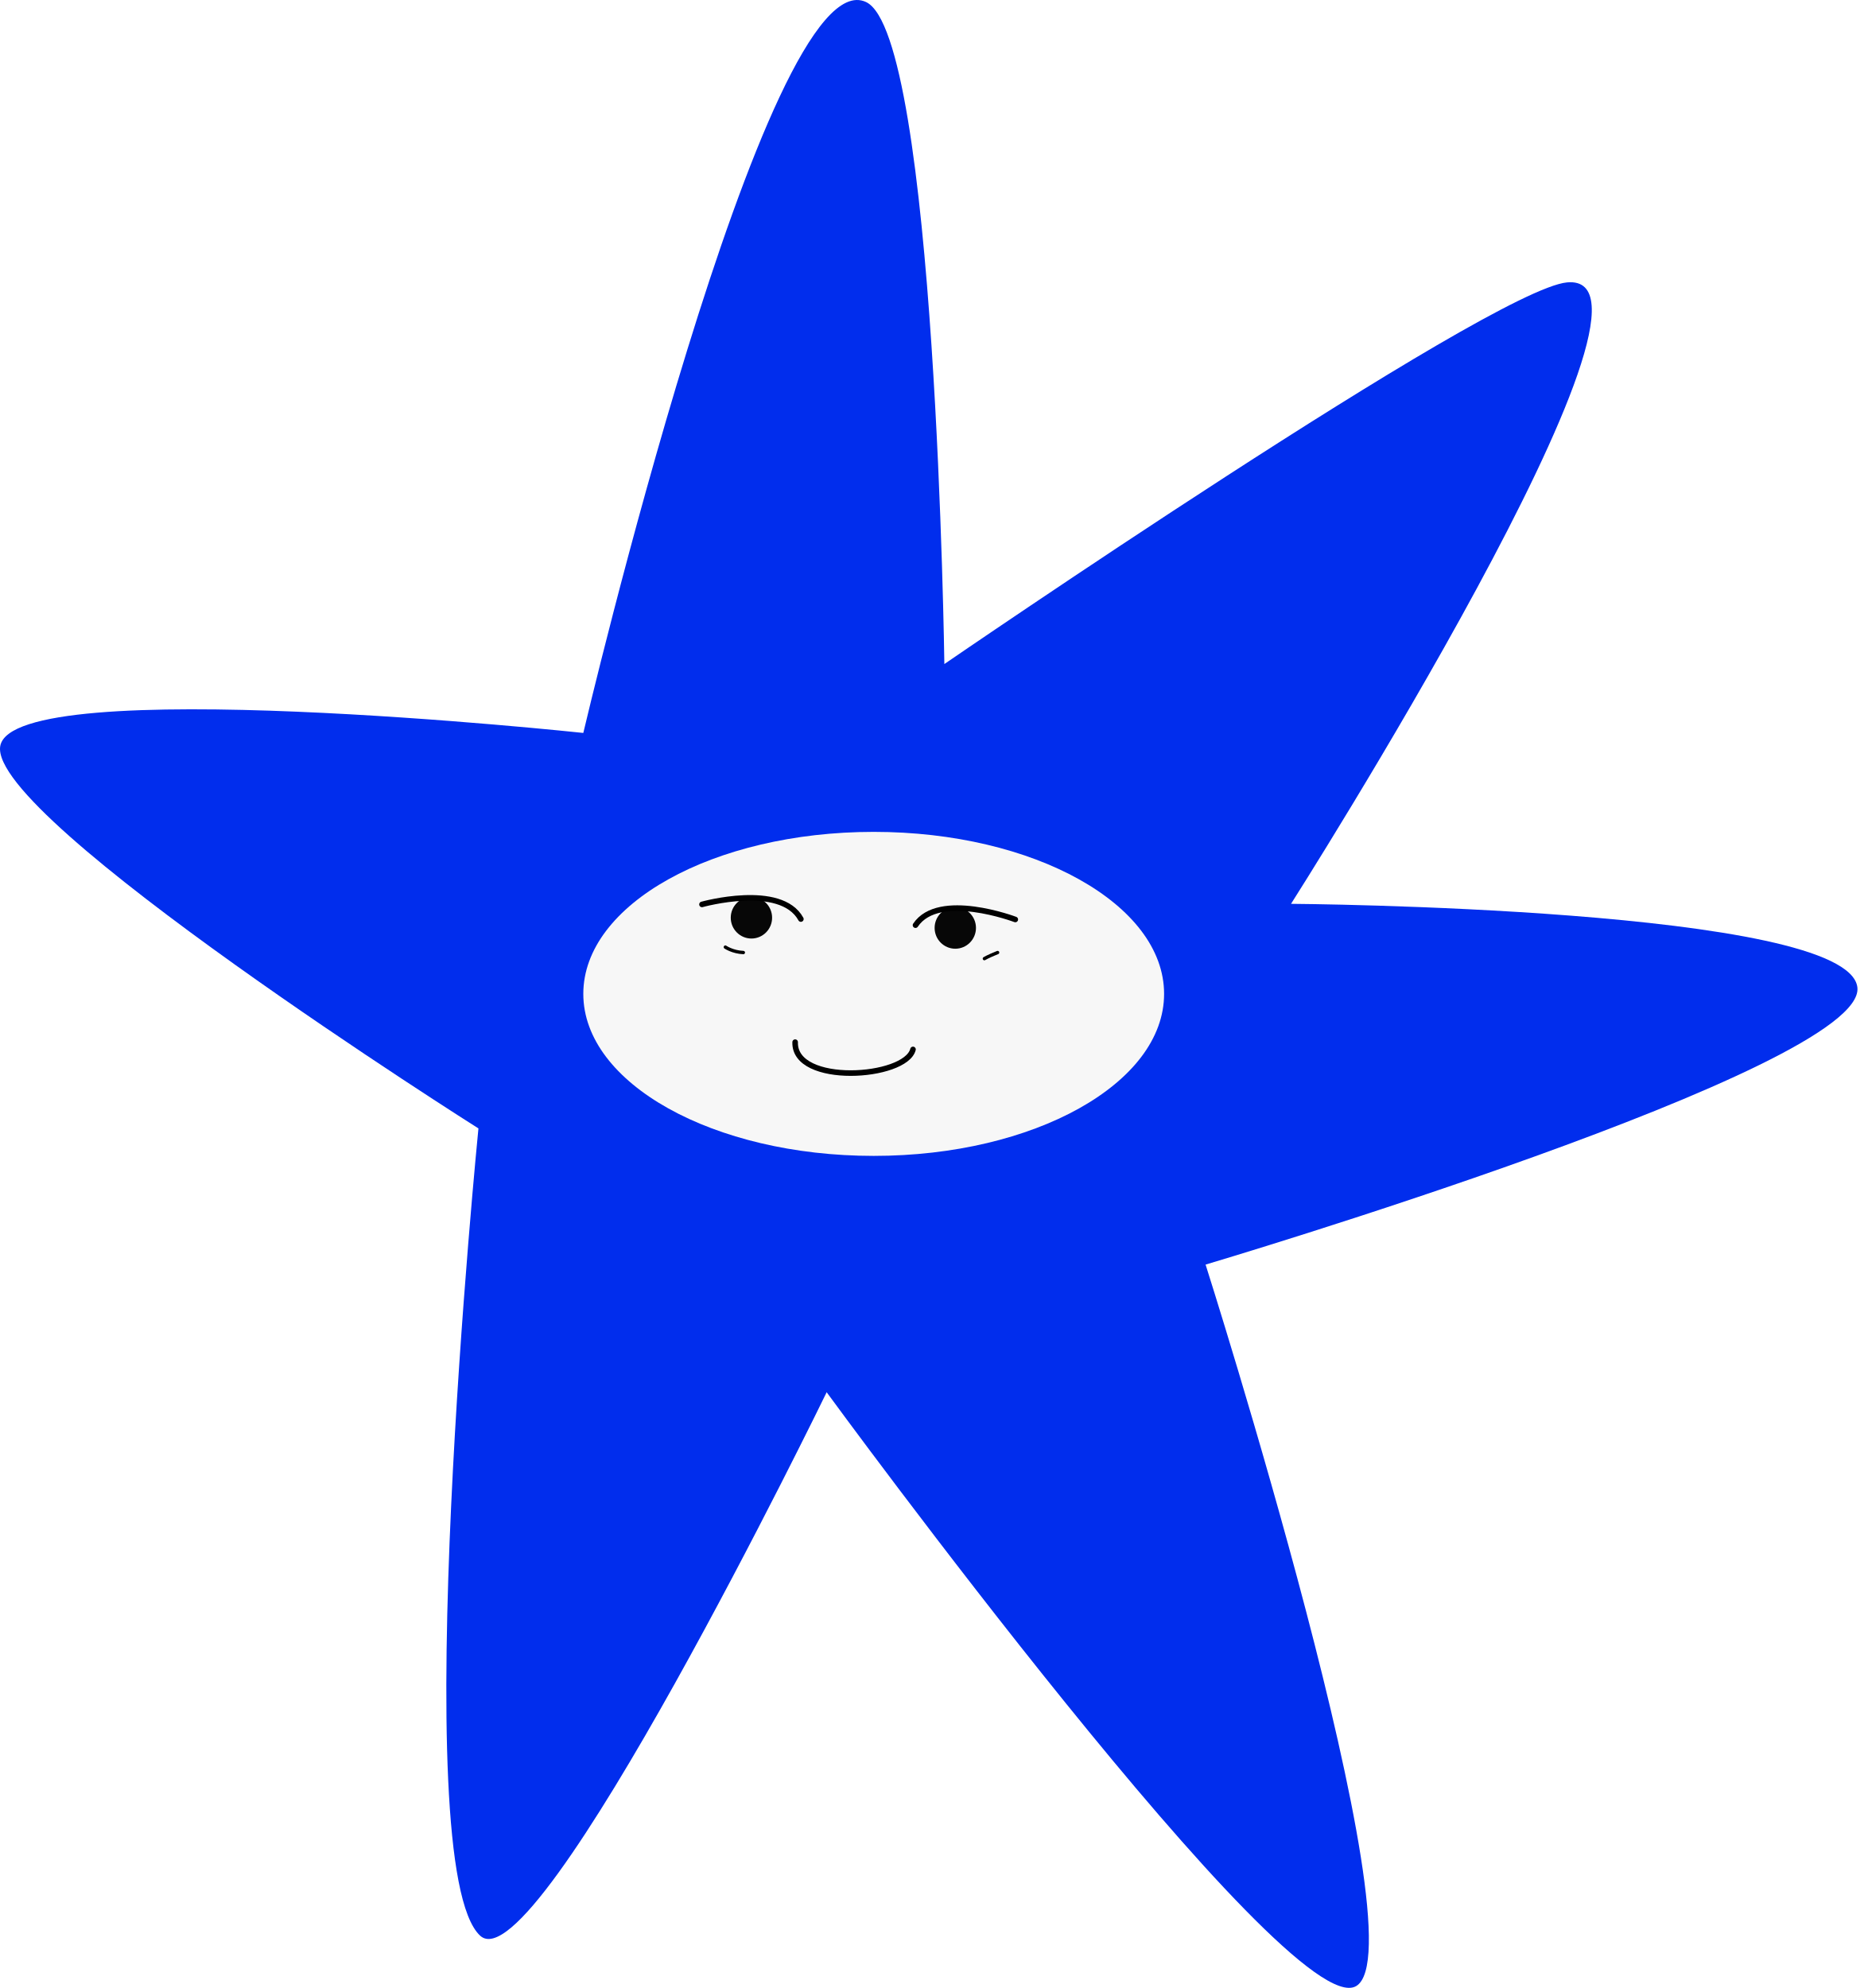
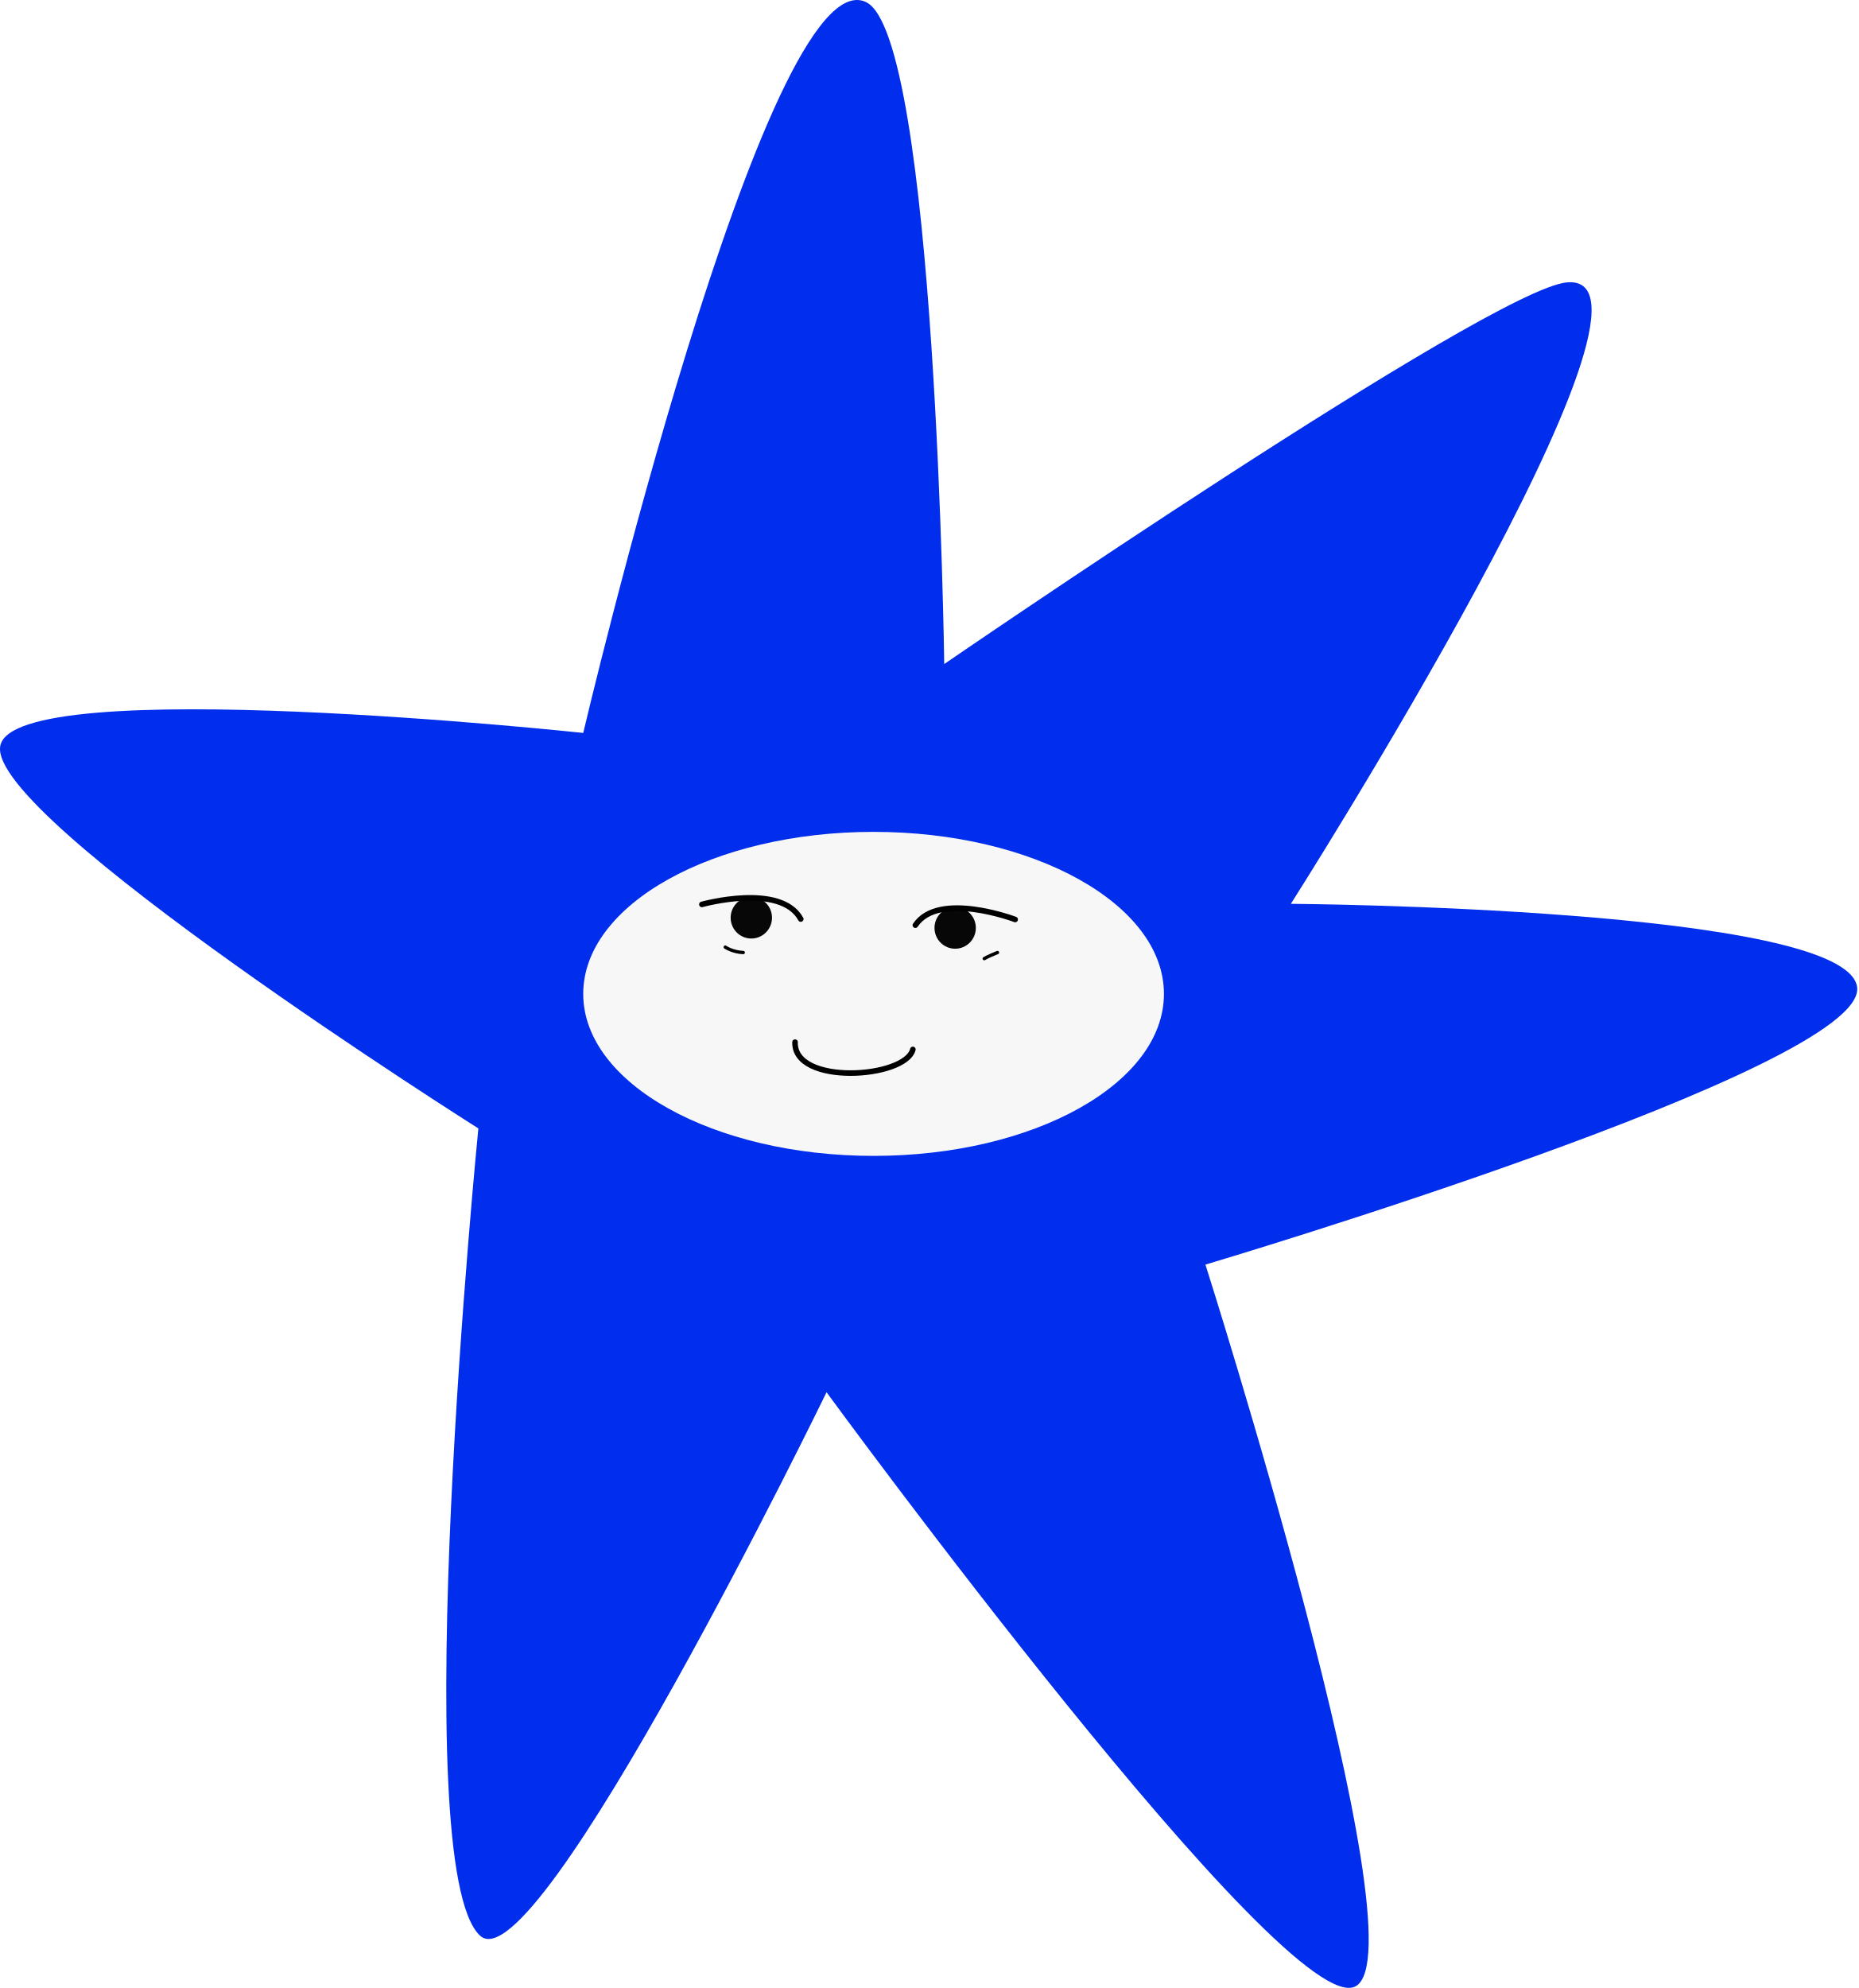
- <svg xmlns="http://www.w3.org/2000/svg" width="927px" height="987px" viewBox="0 0 927 987" version="1.1" xml:space="preserve" style="fill-rule:evenodd;clip-rule:evenodd;stroke-linecap:round;stroke-linejoin:round;stroke-miterlimit:1.5;">
+ <svg xmlns="http://www.w3.org/2000/svg" width="923px" height="987px" version="1.1" xml:space="preserve" style="fill-rule:evenodd;clip-rule:evenodd;stroke-linecap:round;stroke-linejoin:round;stroke-miterlimit:1.5;">
  <path d="M429.955,1.01c34.778,16.319 38.881,328.67 38.881,328.67c0,0 270.825,-185.859 309.113,-189.473c63.134,-5.959 -137.004,308.525 -137.004,308.525c0,0 276.629,1.828 281.173,41.5c4.607,40.216 -323.595,137.612 -323.595,137.612c0,0 108.002,339.01 74.697,358.239c-33.306,19.229 -262.818,-294.865 -262.818,-294.865c0,0 -143.787,295.924 -172.024,269.815c-37.283,-34.474 -0.853,-400.799 -0.853,-400.799c0,0 -243.766,-153.937 -237.402,-189.846c6.522,-36.801 289.465,-6.5 289.465,-6.5c0,0 90.806,-386.135 140.368,-362.879Z" style="fill:#012ded;" />
  <g>
    <ellipse cx="433.756" cy="493.44" rx="144.169" ry="80.434" style="fill:#f7f7f7;" />
    <path d="M394.757,517.401c-0.723,21.713 54.808,18.064 58.509,3.614" style="fill:none;stroke:#000;stroke-width:2.76px;" />
    <path d="M360.109,470.219c0,0 3.578,2.471 8.927,2.696" style="fill:none;stroke:#000;stroke-width:1.66px;" />
    <path d="M488.709,475.937c0,0 1.592,-1.02 6.562,-3.022" style="fill:none;stroke:#000;stroke-width:1.66px;" />
    <ellipse cx="373.053" cy="455.626" rx="10.266" ry="10.335" style="fill:#070707;" />
    <ellipse cx="474.265" cy="460.685" rx="10.266" ry="10.335" style="fill:#070707;" />
    <path d="M348.504,449.024c0,0 39.135,-10.955 49.098,7.265" style="fill:none;stroke:#000;stroke-width:2.76px;" />
    <path d="M504.052,456.5c0,0 -38.009,-14.423 -49.546,2.83" style="fill:none;stroke:#000;stroke-width:2.76px;" />
  </g>
</svg>
